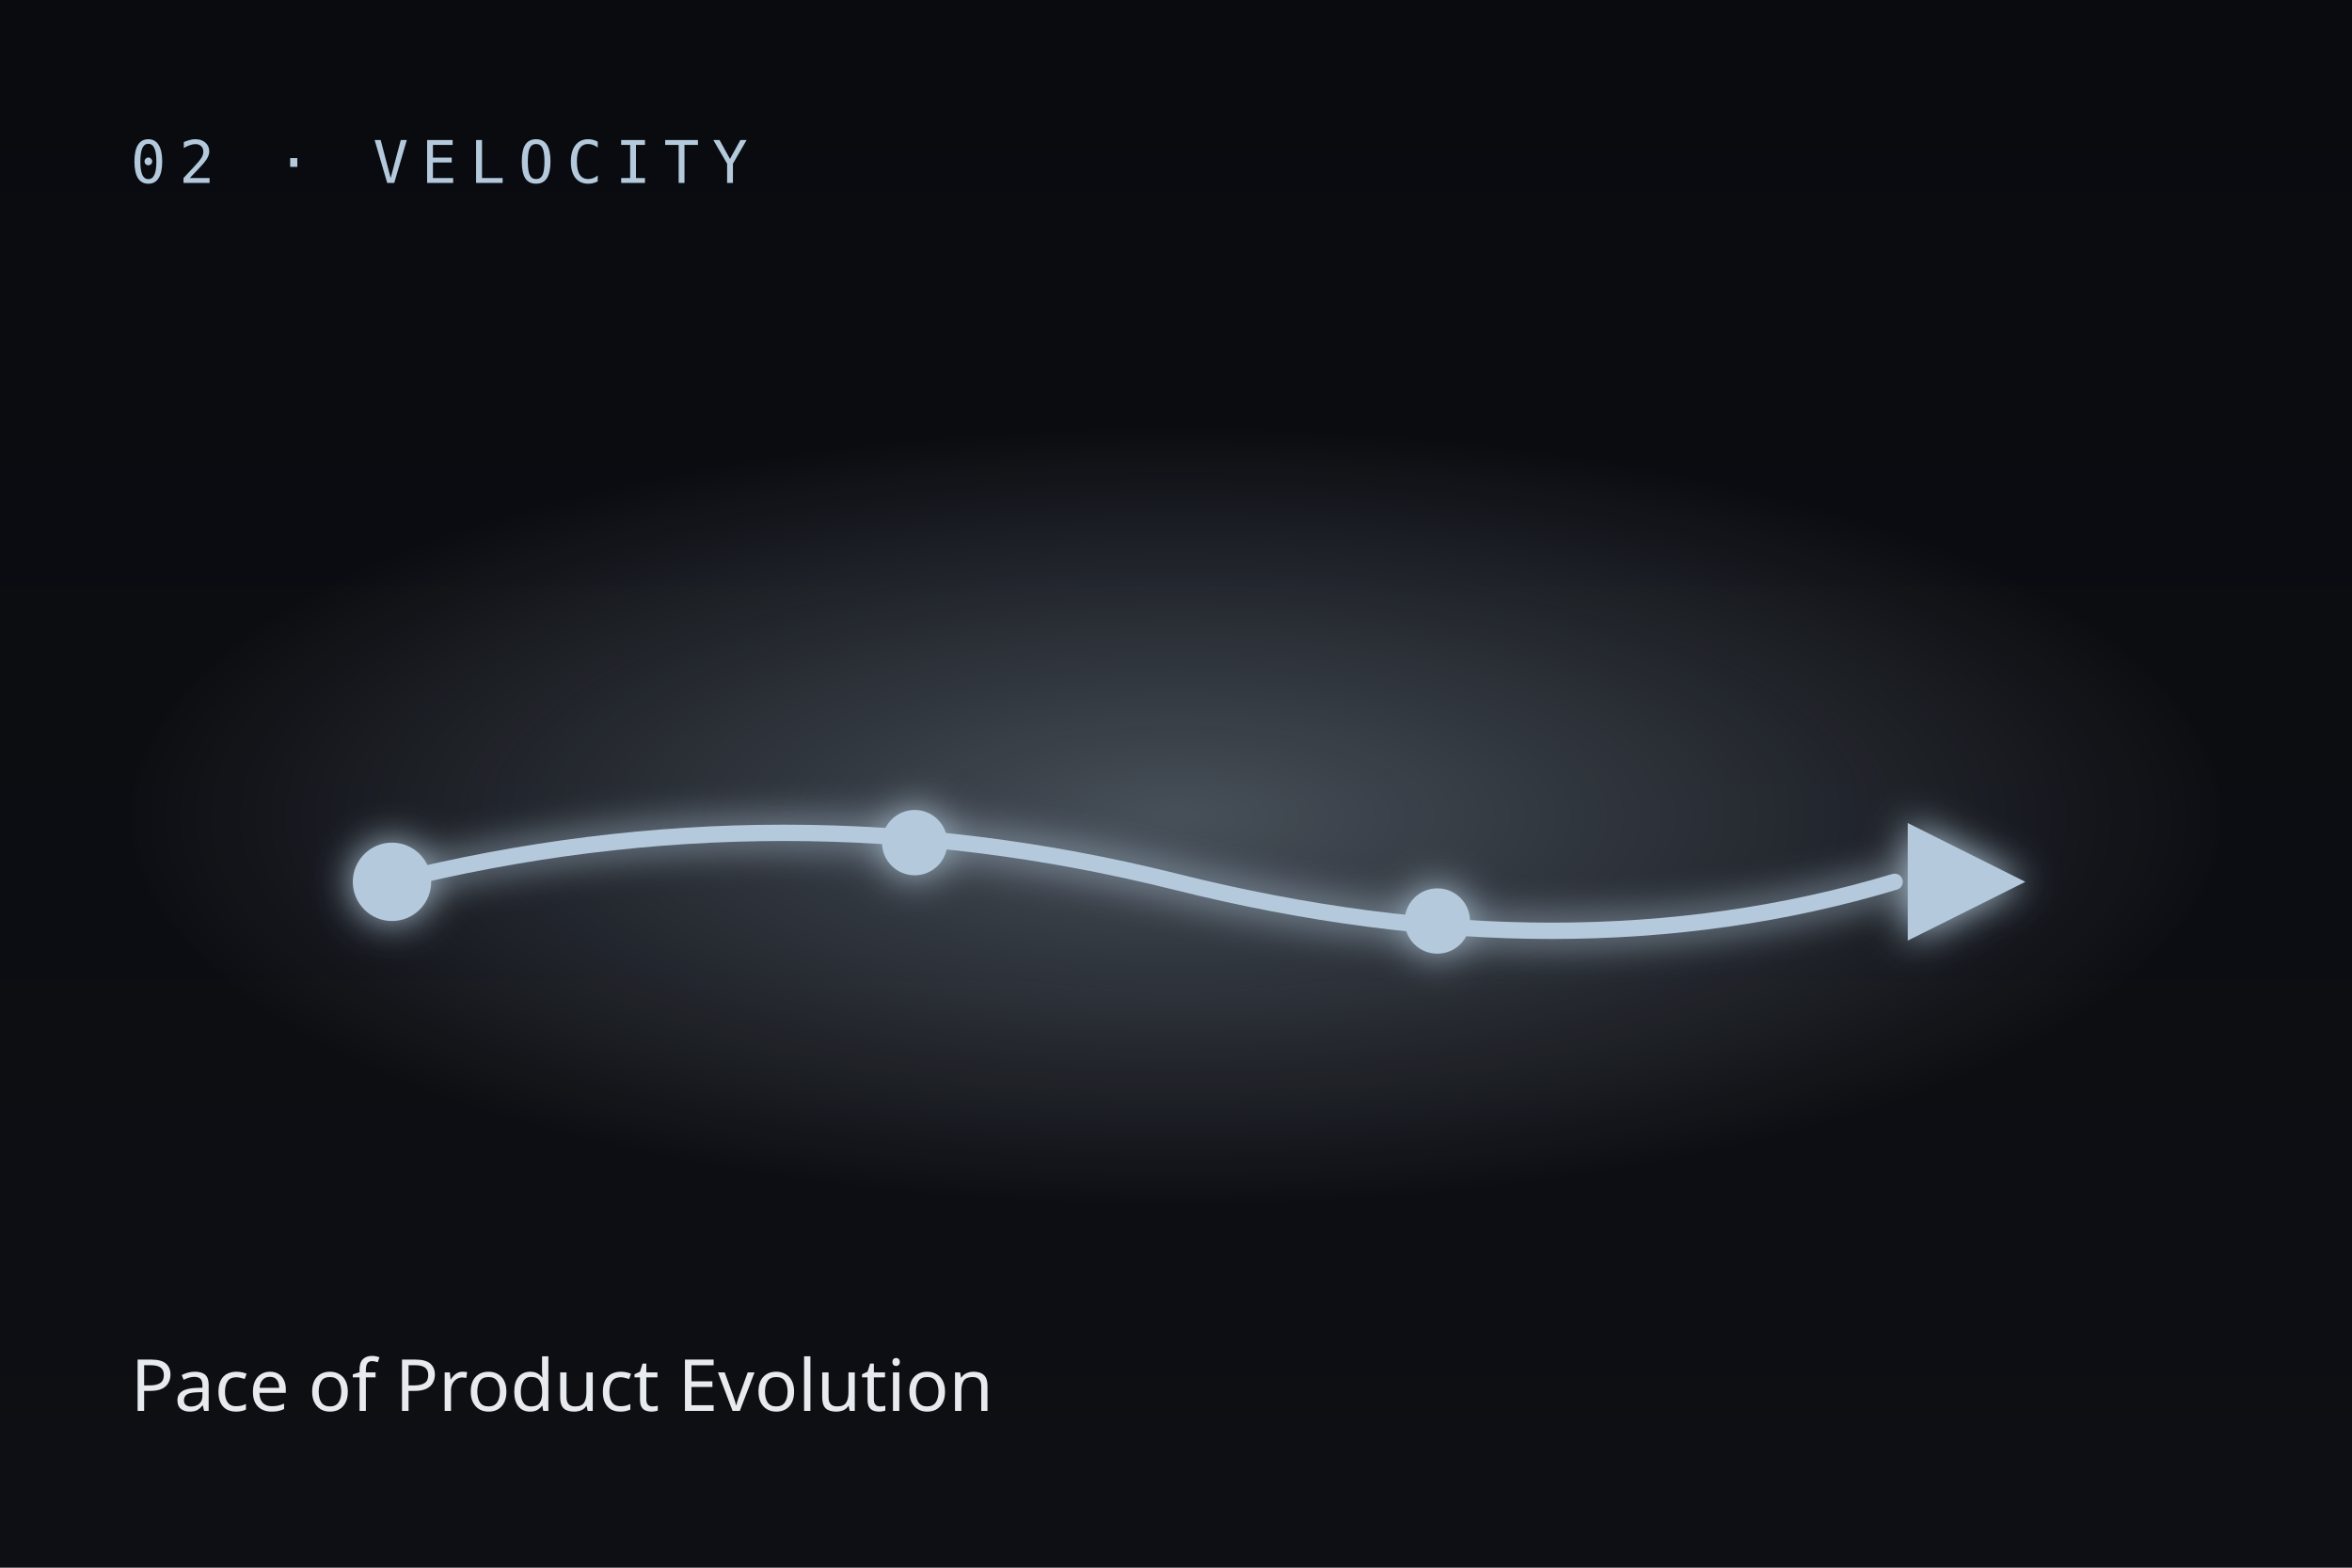
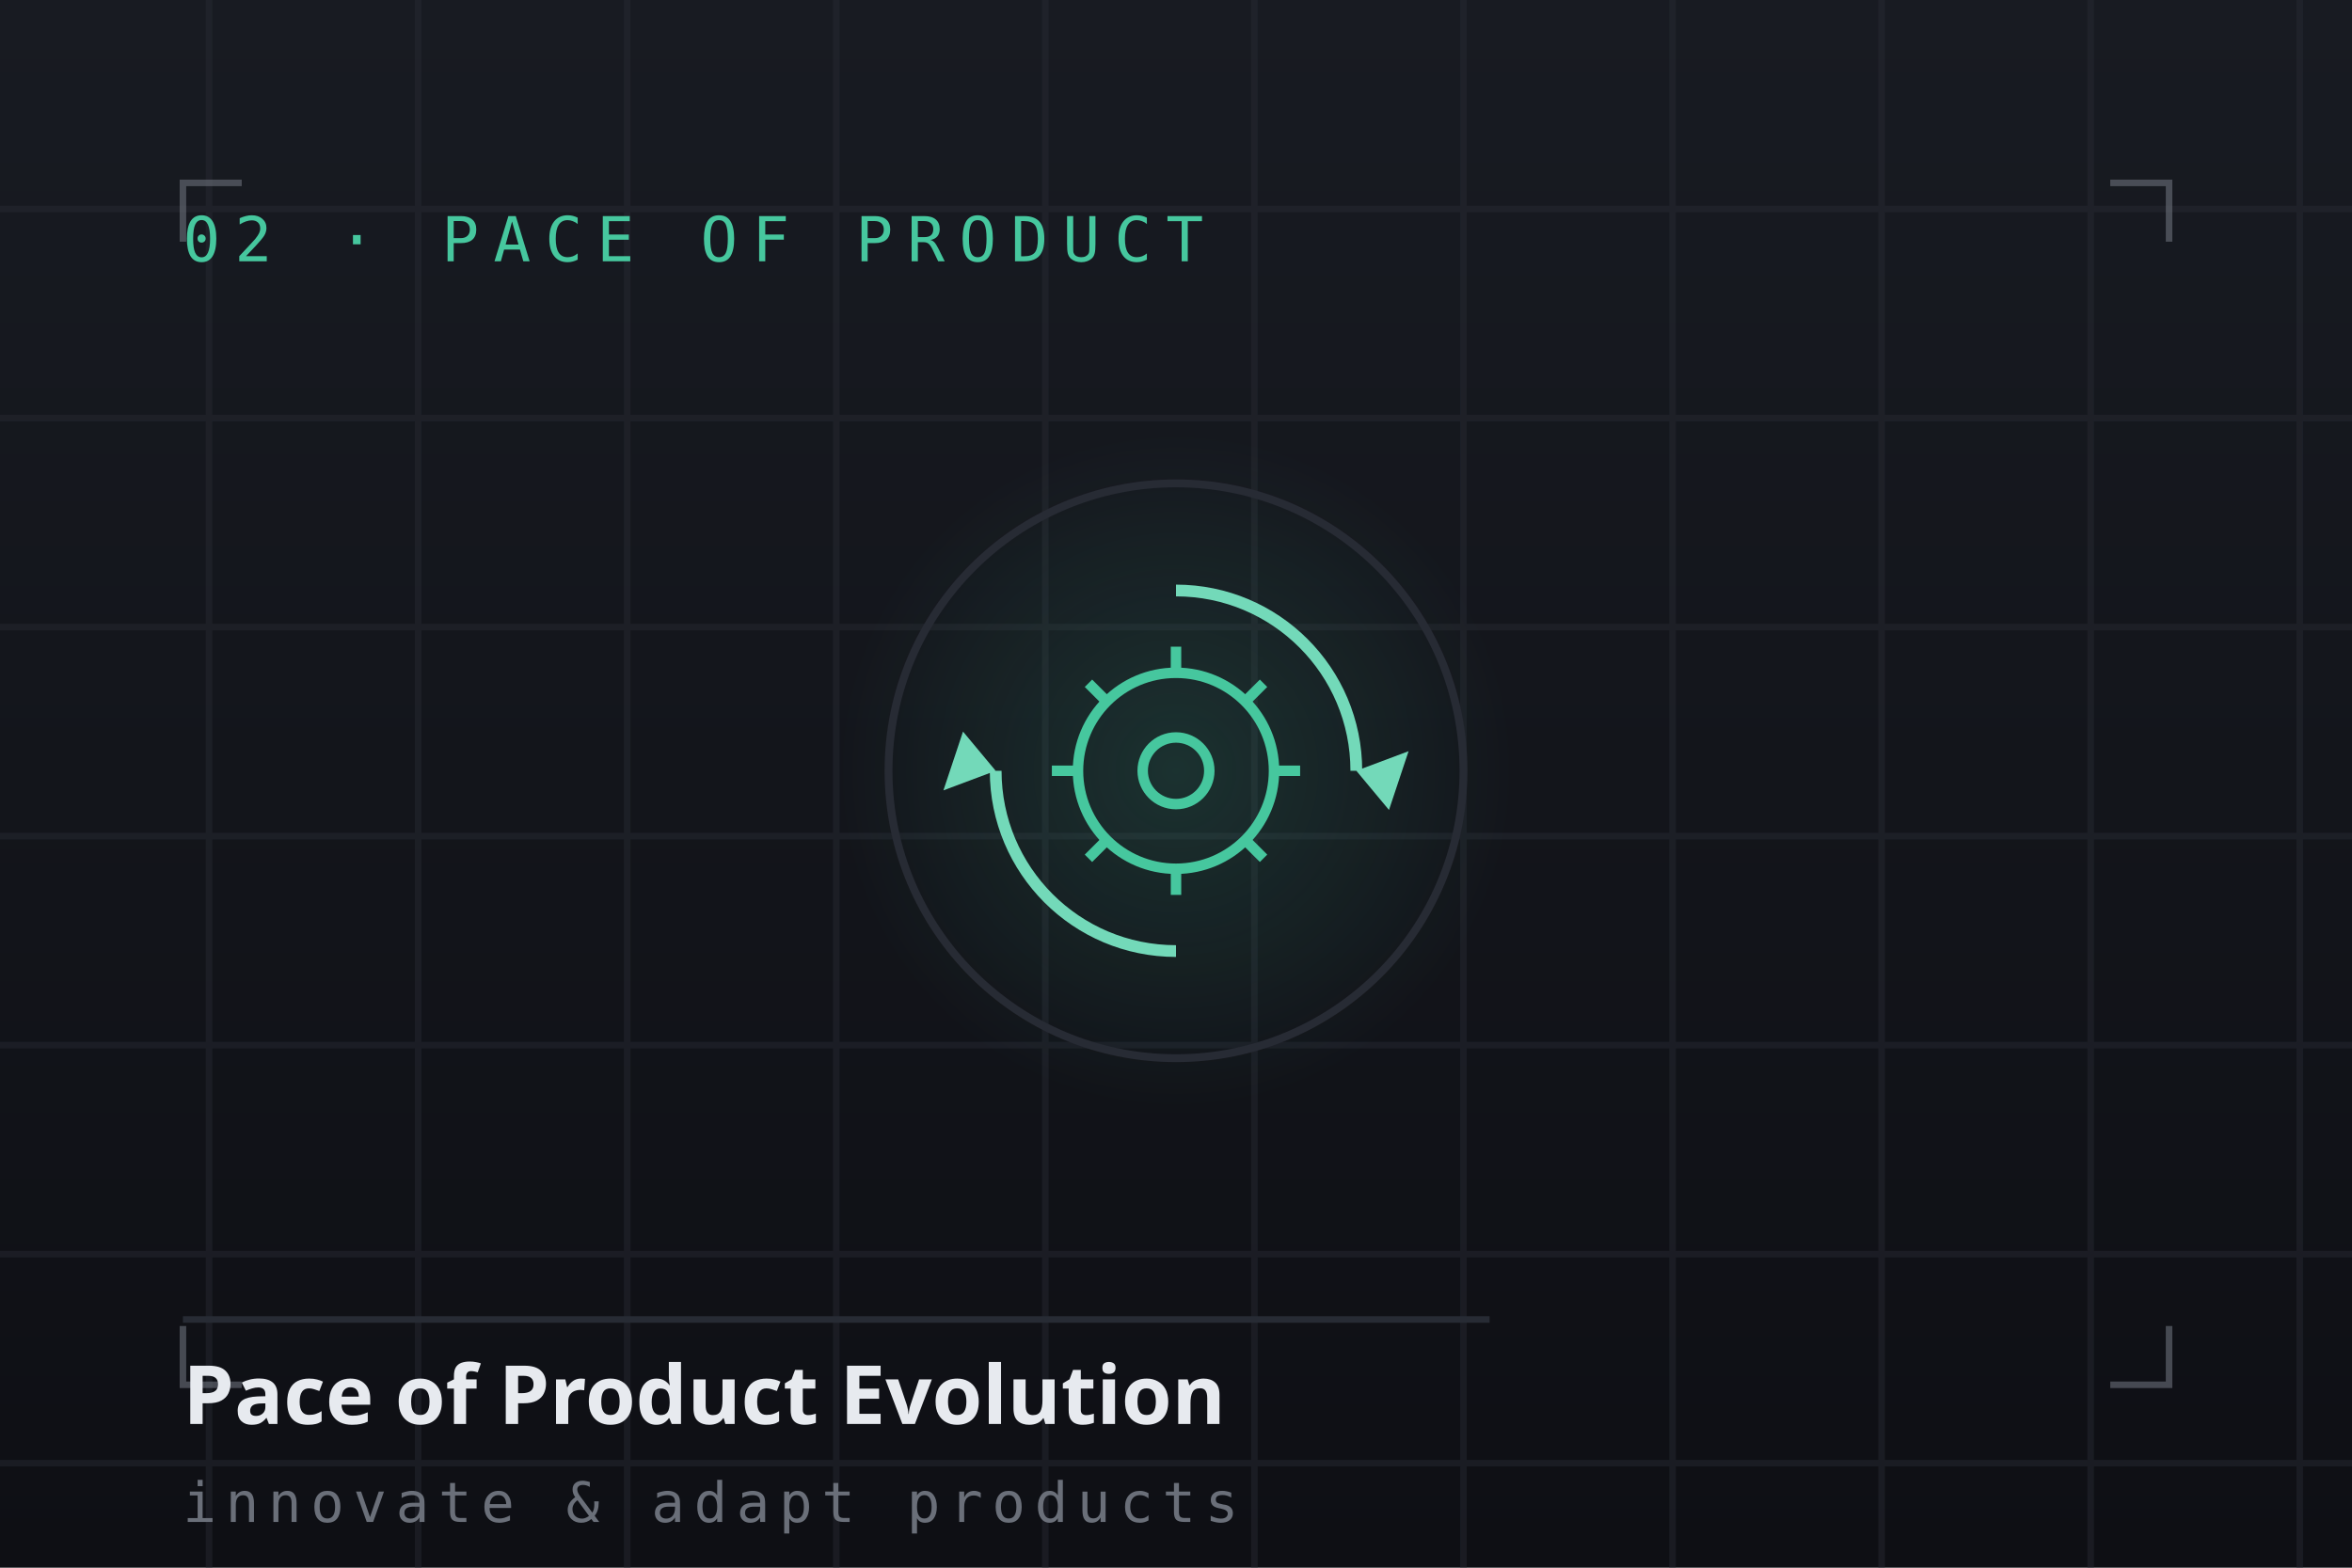
- <svg xmlns="http://www.w3.org/2000/svg" viewBox="0 0 360 240" font-family="Manrope,sans-serif">
+ <svg xmlns="http://www.w3.org/2000/svg" viewBox="0 0 360 240" font-family="'Manrope','Segoe UI',system-ui,sans-serif">
  <defs>
-     <linearGradient id="bg" x1="0%" y1="0%" x2="0%" y2="100%">
-       <stop offset="0%" stop-color="#161921" />
-       <stop offset="100%" stop-color="#0E0F14" />
+     <linearGradient id="pg" x1="0" y1="0" x2="0" y2="1">
+       <stop offset="0" stop-color="#181B22" />
+       <stop offset="1" stop-color="#0E0F14" />
    </linearGradient>
-     <linearGradient id="bgDark" x1="0%" y1="0%" x2="0%" y2="100%">
-       <stop offset="0%" stop-color="#0a0b0f" />
-       <stop offset="100%" stop-color="#0E0F14" />
+     <linearGradient id="acc" x1="0" y1="0" x2="1" y2="1">
+       <stop offset="0" stop-color="#73D9B9" />
+       <stop offset="1" stop-color="#46C79E" />
    </linearGradient>
-     <linearGradient id="node" x1="0%" y1="0%" x2="100%" y2="100%">
-       <stop offset="0%" stop-color="#B4CADC" />
-       <stop offset="100%" stop-color="#7CA0C7" />
-     </linearGradient>
-     <linearGradient id="nodeDark" x1="0%" y1="0%" x2="100%" y2="100%">
-       <stop offset="0%" stop-color="#7CA0C7" />
-       <stop offset="100%" stop-color="#3a546e" />
-     </linearGradient>
-     <linearGradient id="accentGrad" x1="0%" y1="0%" x2="100%" y2="0%">
-       <stop offset="0%" stop-color="#7CA0C7" />
-       <stop offset="100%" stop-color="#B4CADC" />
-     </linearGradient>
-     <linearGradient id="step1" x1="0%" y1="0%" x2="0%" y2="100%">
-       <stop offset="0%" stop-color="#1c2029" />
-       <stop offset="100%" stop-color="#171a22" />
-     </linearGradient>
-     <linearGradient id="step2" x1="0%" y1="0%" x2="0%" y2="100%">
-       <stop offset="0%" stop-color="#222632" />
-       <stop offset="100%" stop-color="#1c2029" />
-     </linearGradient>
-     <linearGradient id="step3" x1="0%" y1="0%" x2="0%" y2="100%">
-       <stop offset="0%" stop-color="#B4CADC" />
-       <stop offset="100%" stop-color="#7CA0C7" />
-     </linearGradient>
-     <radialGradient id="centerGlow" cx="50%" cy="50%" r="50%">
-       <stop offset="0%" stop-color="#7CA0C7" stop-opacity="0.4" />
-       <stop offset="100%" stop-color="#7CA0C7" stop-opacity="0" />
+     <radialGradient id="halo" cx="0.5" cy="0.5" r="0.5">
+       <stop offset="0" stop-color="#46C79E" stop-opacity="0.16" />
+       <stop offset="1" stop-color="#46C79E" stop-opacity="0" />
    </radialGradient>
-     <radialGradient id="softGlow" cx="50%" cy="50%" r="50%">
-       <stop offset="0%" stop-color="#B4CADC" stop-opacity="0.35" />
-       <stop offset="100%" stop-color="#B4CADC" stop-opacity="0" />
-     </radialGradient>
-     <filter id="dropShadow" x="-50%" y="-50%" width="200%" height="200%">
-       <feGaussianBlur in="SourceAlpha" stdDeviation="4" />
-       <feOffset dx="0" dy="6" />
+     <filter id="sh" x="-30%" y="-30%" width="160%" height="160%">
+       <feGaussianBlur in="SourceAlpha" stdDeviation="5" />
+       <feOffset dy="7" />
      <feComponentTransfer>
-         <feFuncA type="linear" slope="0.5" />
+         <feFuncA type="linear" slope="0.10" />
      </feComponentTransfer>
      <feMerge>
        <feMergeNode />
        <feMergeNode in="SourceGraphic" />
      </feMerge>
    </filter>
-     <filter id="softShadow" x="-50%" y="-50%" width="200%" height="200%">
-       <feGaussianBlur in="SourceAlpha" stdDeviation="2" />
-       <feOffset dx="0" dy="3" />
-       <feComponentTransfer>
-         <feFuncA type="linear" slope="0.4" />
-       </feComponentTransfer>
-       <feMerge>
-         <feMergeNode />
-         <feMergeNode in="SourceGraphic" />
-       </feMerge>
-     </filter>
-     <filter id="glow" x="-100%" y="-100%" width="300%" height="300%">
-       <feGaussianBlur stdDeviation="3" />
-       <feMerge>
-         <feMergeNode />
-         <feMergeNode in="SourceGraphic" />
-       </feMerge>
-     </filter>
-     <pattern id="dotgrid" x="0" y="0" width="20" height="20" patternUnits="userSpaceOnUse">
-       <circle cx="2" cy="2" r="0.8" fill="#E7EAEF" opacity="0.06" />
-     </pattern>
  </defs>
-   <rect width="360" height="240" fill="url(#bgDark)" />
-   <ellipse cx="180" cy="125" rx="160" ry="60" fill="url(#softGlow)" />
-   <text x="20" y="28" font-size="9" letter-spacing="2" fill="#B4CADC" font-family="JetBrains Mono,monospace">02 · VELOCITY</text>
-   <g transform="translate(60,135)" filter="url(#glow)">
-     <path d="M 0 0 Q 60 -15 120 0 Q 180 15 230 0" fill="none" stroke="#B4CADC" stroke-width="2.5" stroke-linecap="round" />
-     <polygon points="232,-9 250,0 232,9" fill="#B4CADC" />
-     <circle cx="0" cy="0" r="6" fill="#B4CADC" />
-     <circle cx="80" cy="-6" r="5" fill="#B4CADC" />
-     <circle cx="160" cy="6" r="5" fill="#B4CADC" />
+   <rect width="360" height="240" fill="url(#pg)" />
+   <g stroke="#272B34" stroke-width="1" opacity="0.45">
+     <line x1="32" y1="0" x2="32" y2="240" />
+     <line x1="64" y1="0" x2="64" y2="240" />
+     <line x1="96" y1="0" x2="96" y2="240" />
+     <line x1="128" y1="0" x2="128" y2="240" />
+     <line x1="160" y1="0" x2="160" y2="240" />
+     <line x1="192" y1="0" x2="192" y2="240" />
+     <line x1="224" y1="0" x2="224" y2="240" />
+     <line x1="256" y1="0" x2="256" y2="240" />
+     <line x1="288" y1="0" x2="288" y2="240" />
+     <line x1="320" y1="0" x2="320" y2="240" />
+     <line x1="352" y1="0" x2="352" y2="240" />
+     <line x1="0" y1="32" x2="360" y2="32" />
+     <line x1="0" y1="64" x2="360" y2="64" />
+     <line x1="0" y1="96" x2="360" y2="96" />
+     <line x1="0" y1="128" x2="360" y2="128" />
+     <line x1="0" y1="160" x2="360" y2="160" />
+     <line x1="0" y1="192" x2="360" y2="192" />
+     <line x1="0" y1="224" x2="360" y2="224" />
  </g>
-   <text x="20" y="216" font-size="11" font-weight="500" fill="#E7EAEF">Pace of Product Evolution</text>
+   <g stroke="#6A6F79" stroke-width="1" opacity="0.6" fill="none">
+     <path d="M28 37 V28 H37" />
+     <path d="M323 28 H332 V37" />
+     <path d="M28 203 V212 H37" />
+     <path d="M332 203 V212 H323" />
+   </g>
+   <text x="28" y="40" font-family="'JetBrains Mono','SFMono-Regular',ui-monospace,monospace" font-size="9.5" letter-spacing="2.2" fill="#46C79E">02 · PACE OF PRODUCT</text>
+   <circle cx="180" cy="118" r="52" fill="url(#halo)" />
+   <circle cx="180" cy="118" r="44" fill="none" stroke="#272B34" stroke-width="1.2" />
+   <g stroke="#46C79E" stroke-width="1.6" fill="none">
+     <line x1="195.0" y1="118.0" x2="199.0" y2="118.0" />
+     <line x1="190.6" y1="128.6" x2="193.4" y2="131.4" />
+     <line x1="180.0" y1="133.0" x2="180.0" y2="137.0" />
+     <line x1="169.4" y1="128.6" x2="166.6" y2="131.4" />
+     <line x1="165.0" y1="118.0" x2="161.0" y2="118.0" />
+     <line x1="169.4" y1="107.4" x2="166.6" y2="104.6" />
+     <line x1="180.0" y1="103.0" x2="180.0" y2="99.0" />
+     <line x1="190.6" y1="107.4" x2="193.4" y2="104.6" />
+     <circle cx="180" cy="118" r="15.0" />
+     <circle cx="180" cy="118" r="5.1" />
+   </g>
+   <path d="M180 90.4 A 27.6 27.6 0 0 1 207.6 118" fill="none" stroke="#73D9B9" stroke-width="1.8" />
+   <path d="M207.6 118 l8 -3 l-3 9 z" fill="#73D9B9" />
+   <path d="M180 145.6 A 27.6 27.6 0 0 1 152.4 118" fill="none" stroke="#73D9B9" stroke-width="1.8" />
+   <path d="M152.4 118 l-8 3 l3 -9 z" fill="#73D9B9" />
+   <line x1="28" y1="202" x2="228" y2="202" stroke="#272B34" stroke-width="1" />
+   <text x="28" y="218" font-family="'Manrope','Segoe UI',system-ui,sans-serif" font-size="12.5" font-weight="600" fill="#E7EAEF">Pace of Product Evolution</text>
+   <text x="28" y="233" font-family="'JetBrains Mono','SFMono-Regular',ui-monospace,monospace" font-size="8.5" letter-spacing="1.4" fill="#6A6F79">innovate &amp; adapt products</text>
</svg>
